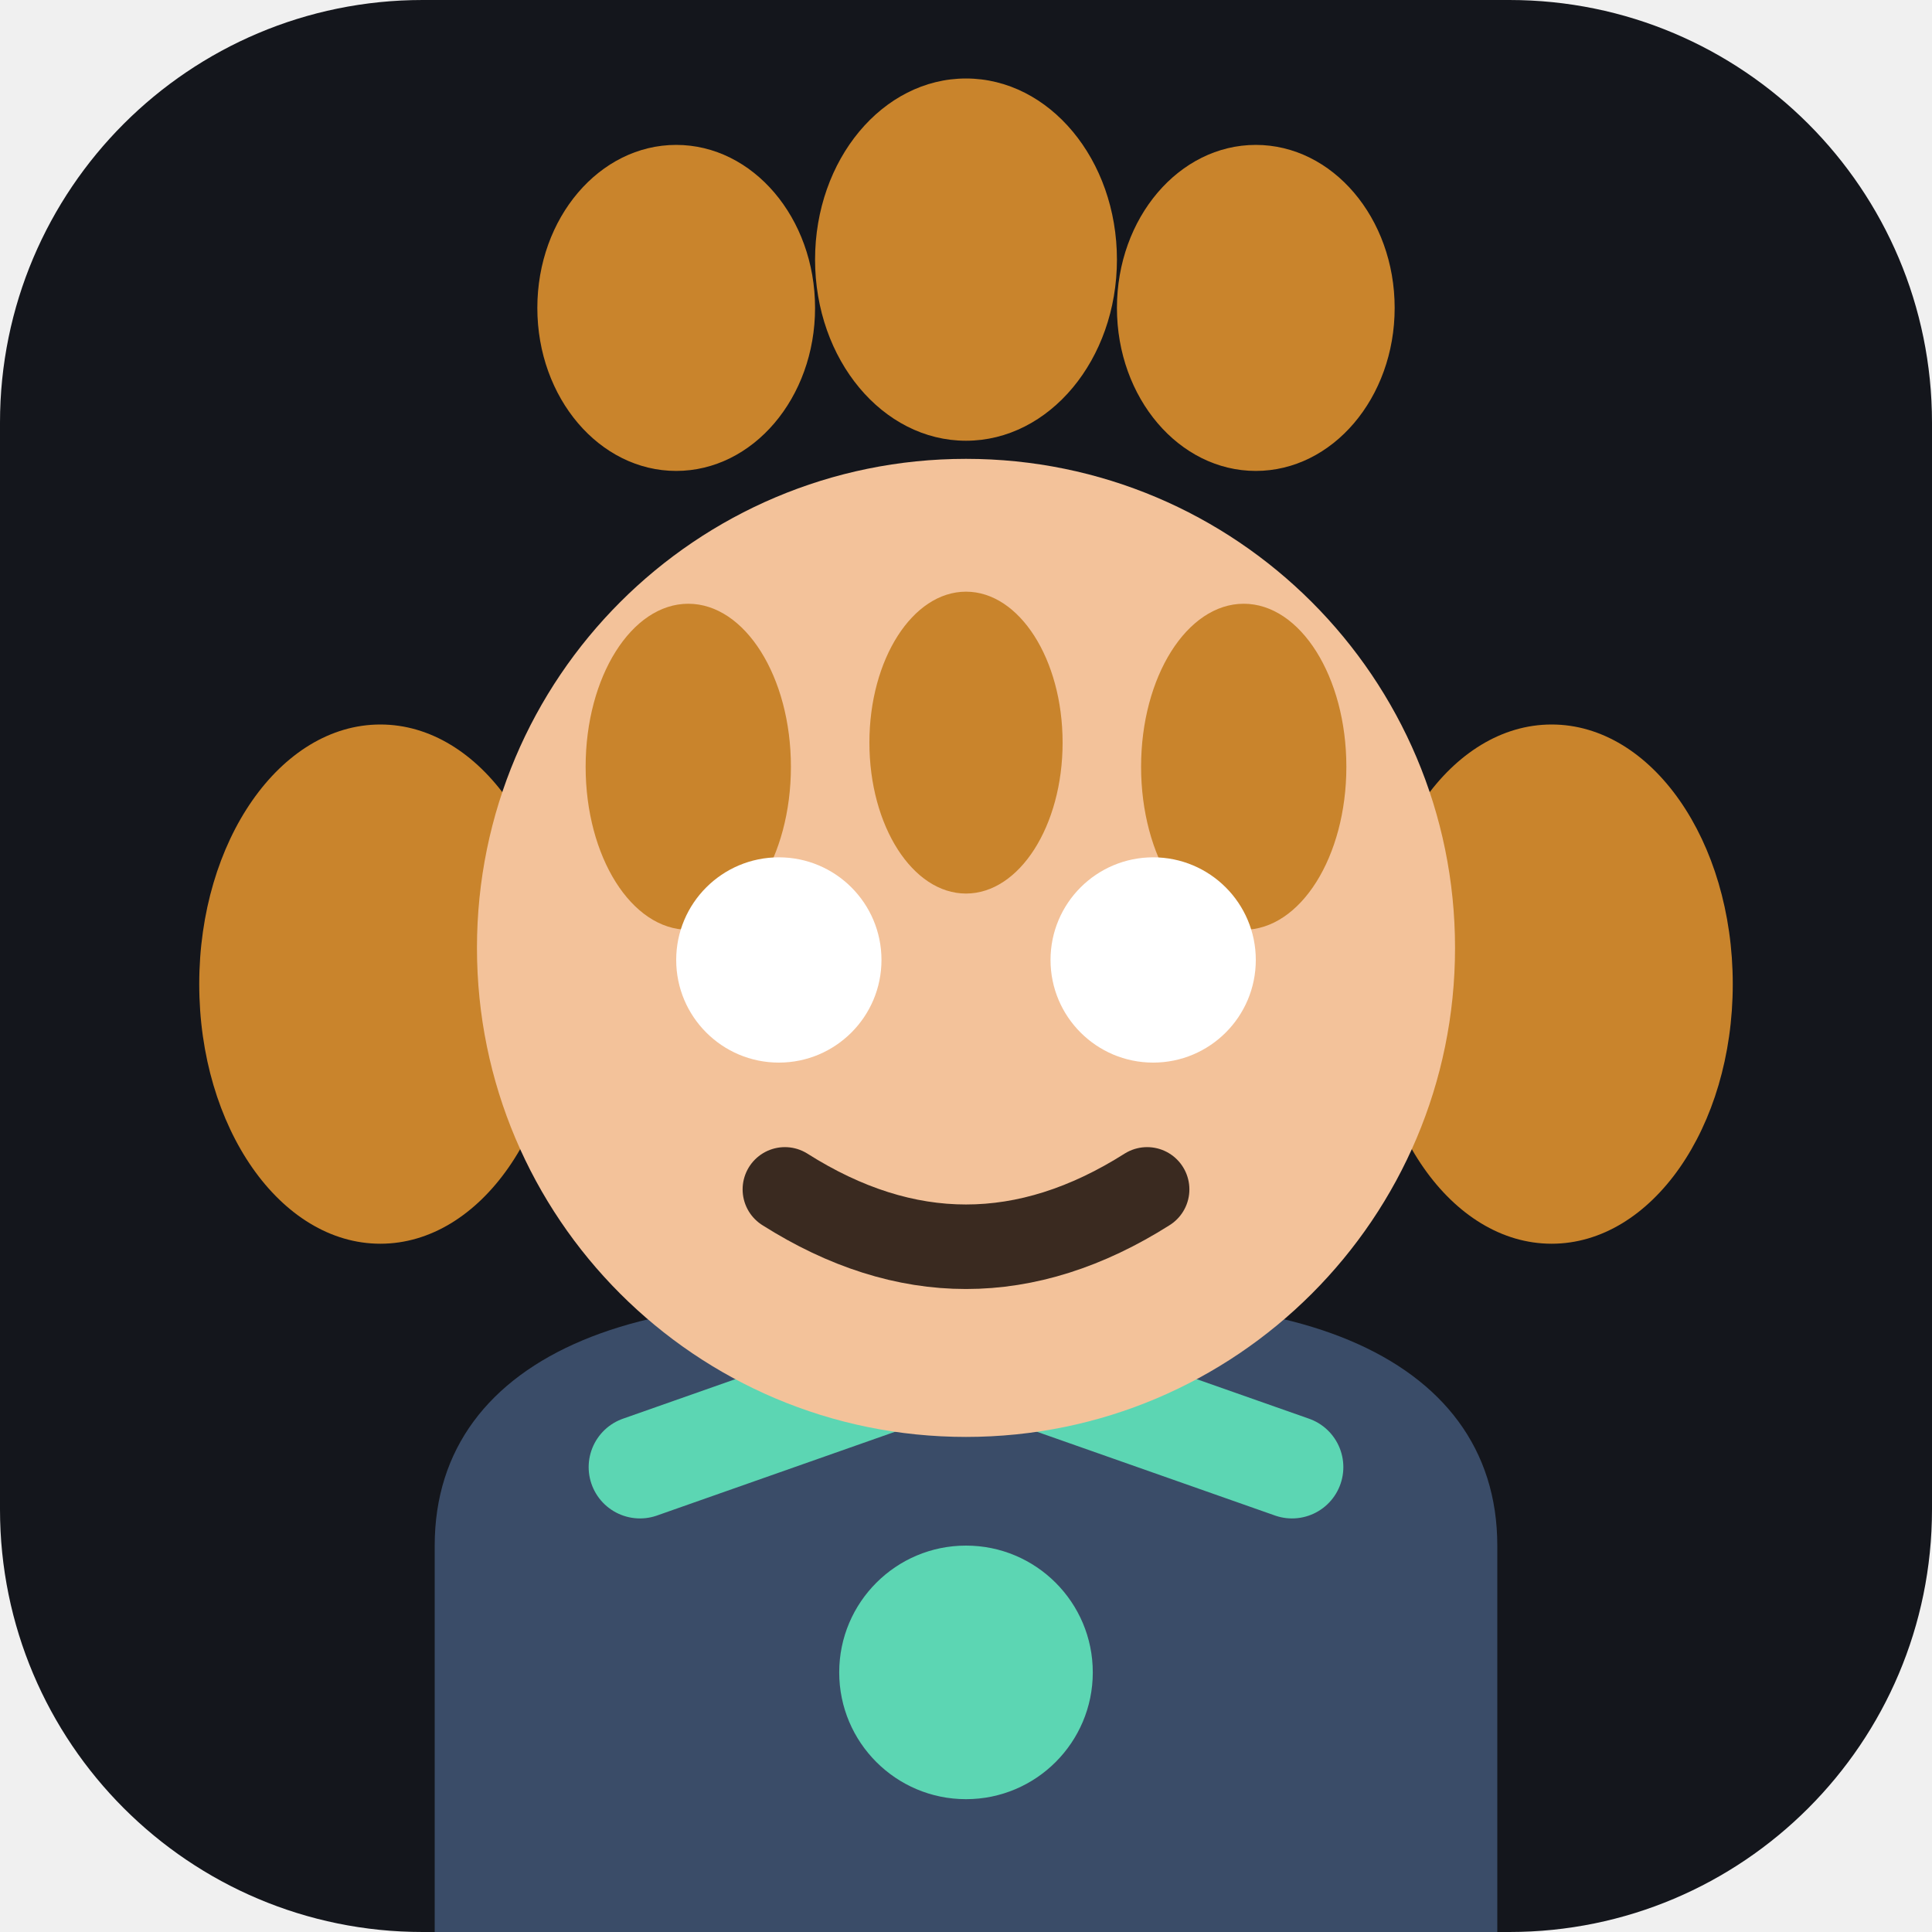
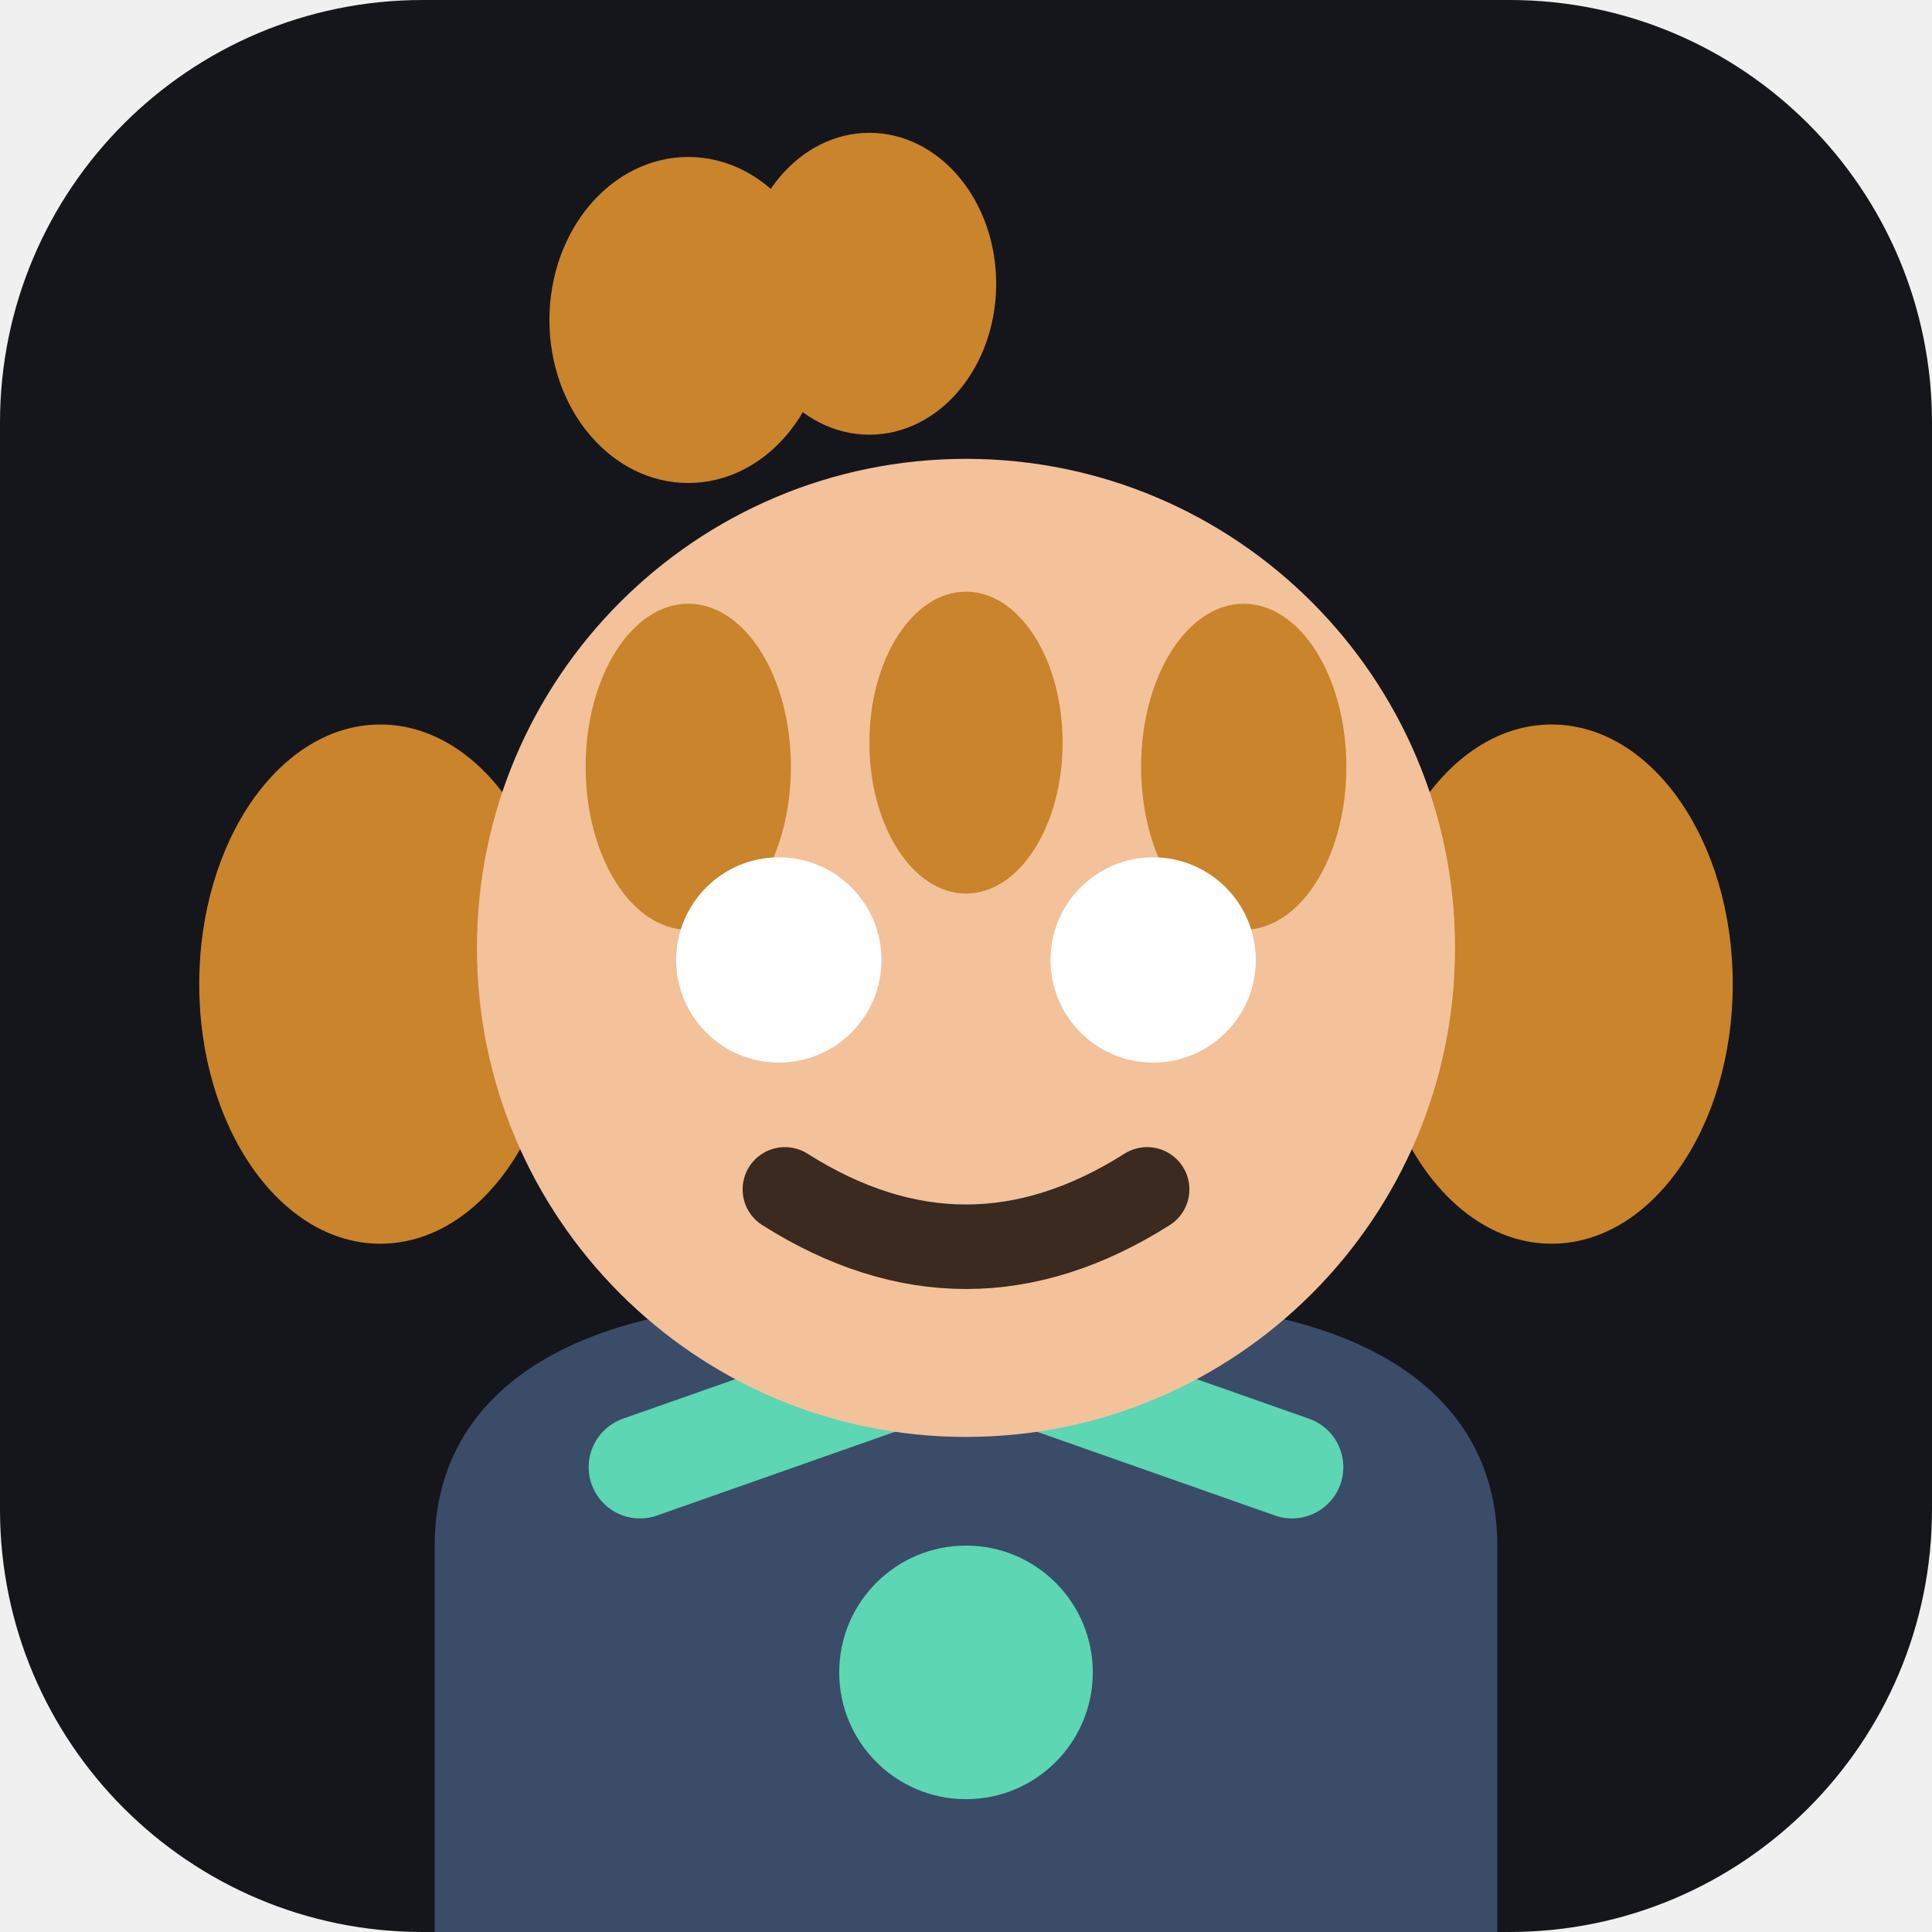
<svg xmlns="http://www.w3.org/2000/svg" viewBox="0 0 16 16">
  <rect width="16" height="16" rx="3.5" fill="#14161c" />
  <path fill="#3a4c68" d="M3.6 12.8C3.6 11.2 5.4 10.5 8 10.9 10.6 10.5 12.4 11.2 12.4 12.8V16H3.6z" />
  <path d="M5.3 12.15 L8 11.2 L10.7 12.15" fill="none" stroke="#5CD6B3" stroke-width=".85" stroke-linecap="round" />
  <circle cx="8" cy="13.85" r="1.05" fill="#5CD6B3" />
-   <ellipse cx="5.6" cy="2.55" rx="1.15" ry="1.35" fill="#c9842c" />
-   <ellipse cx="8" cy="2.15" rx="1.25" ry="1.5" fill="#c9842c" />
-   <ellipse cx="10.4" cy="2.55" rx="1.15" ry="1.35" fill="#c9842c" />
+   <ellipse cx="5.7" cy="2.65" rx="1.15" ry="1.35" fill="#c9842c" />
+   <ellipse cx="7.2" cy="2.35" rx="1.05" ry="1.25" fill="#c9842c" />
  <ellipse cx="3.15" cy="8.15" rx="1.5" ry="2.15" fill="#c9842c" />
  <ellipse cx="12.85" cy="8.15" rx="1.5" ry="2.15" fill="#c9842c" />
  <circle cx="8" cy="7.85" r="4.05" fill="#f3c29a" />
  <ellipse cx="5.7" cy="6.35" rx=".85" ry="1.35" fill="#c9842c" />
  <ellipse cx="8" cy="6.15" rx=".8" ry="1.25" fill="#c9842c" />
  <ellipse cx="10.3" cy="6.35" rx=".85" ry="1.35" fill="#c9842c" />
  <circle cx="6.45" cy="7.95" r=".85" fill="#fff" />
  <circle cx="9.55" cy="7.95" r=".85" fill="#fff" />
  <path d="M6.5 9.85 Q8 10.8 9.5 9.85" fill="none" stroke="#3a2a20" stroke-width=".7" stroke-linecap="round" />
</svg>
